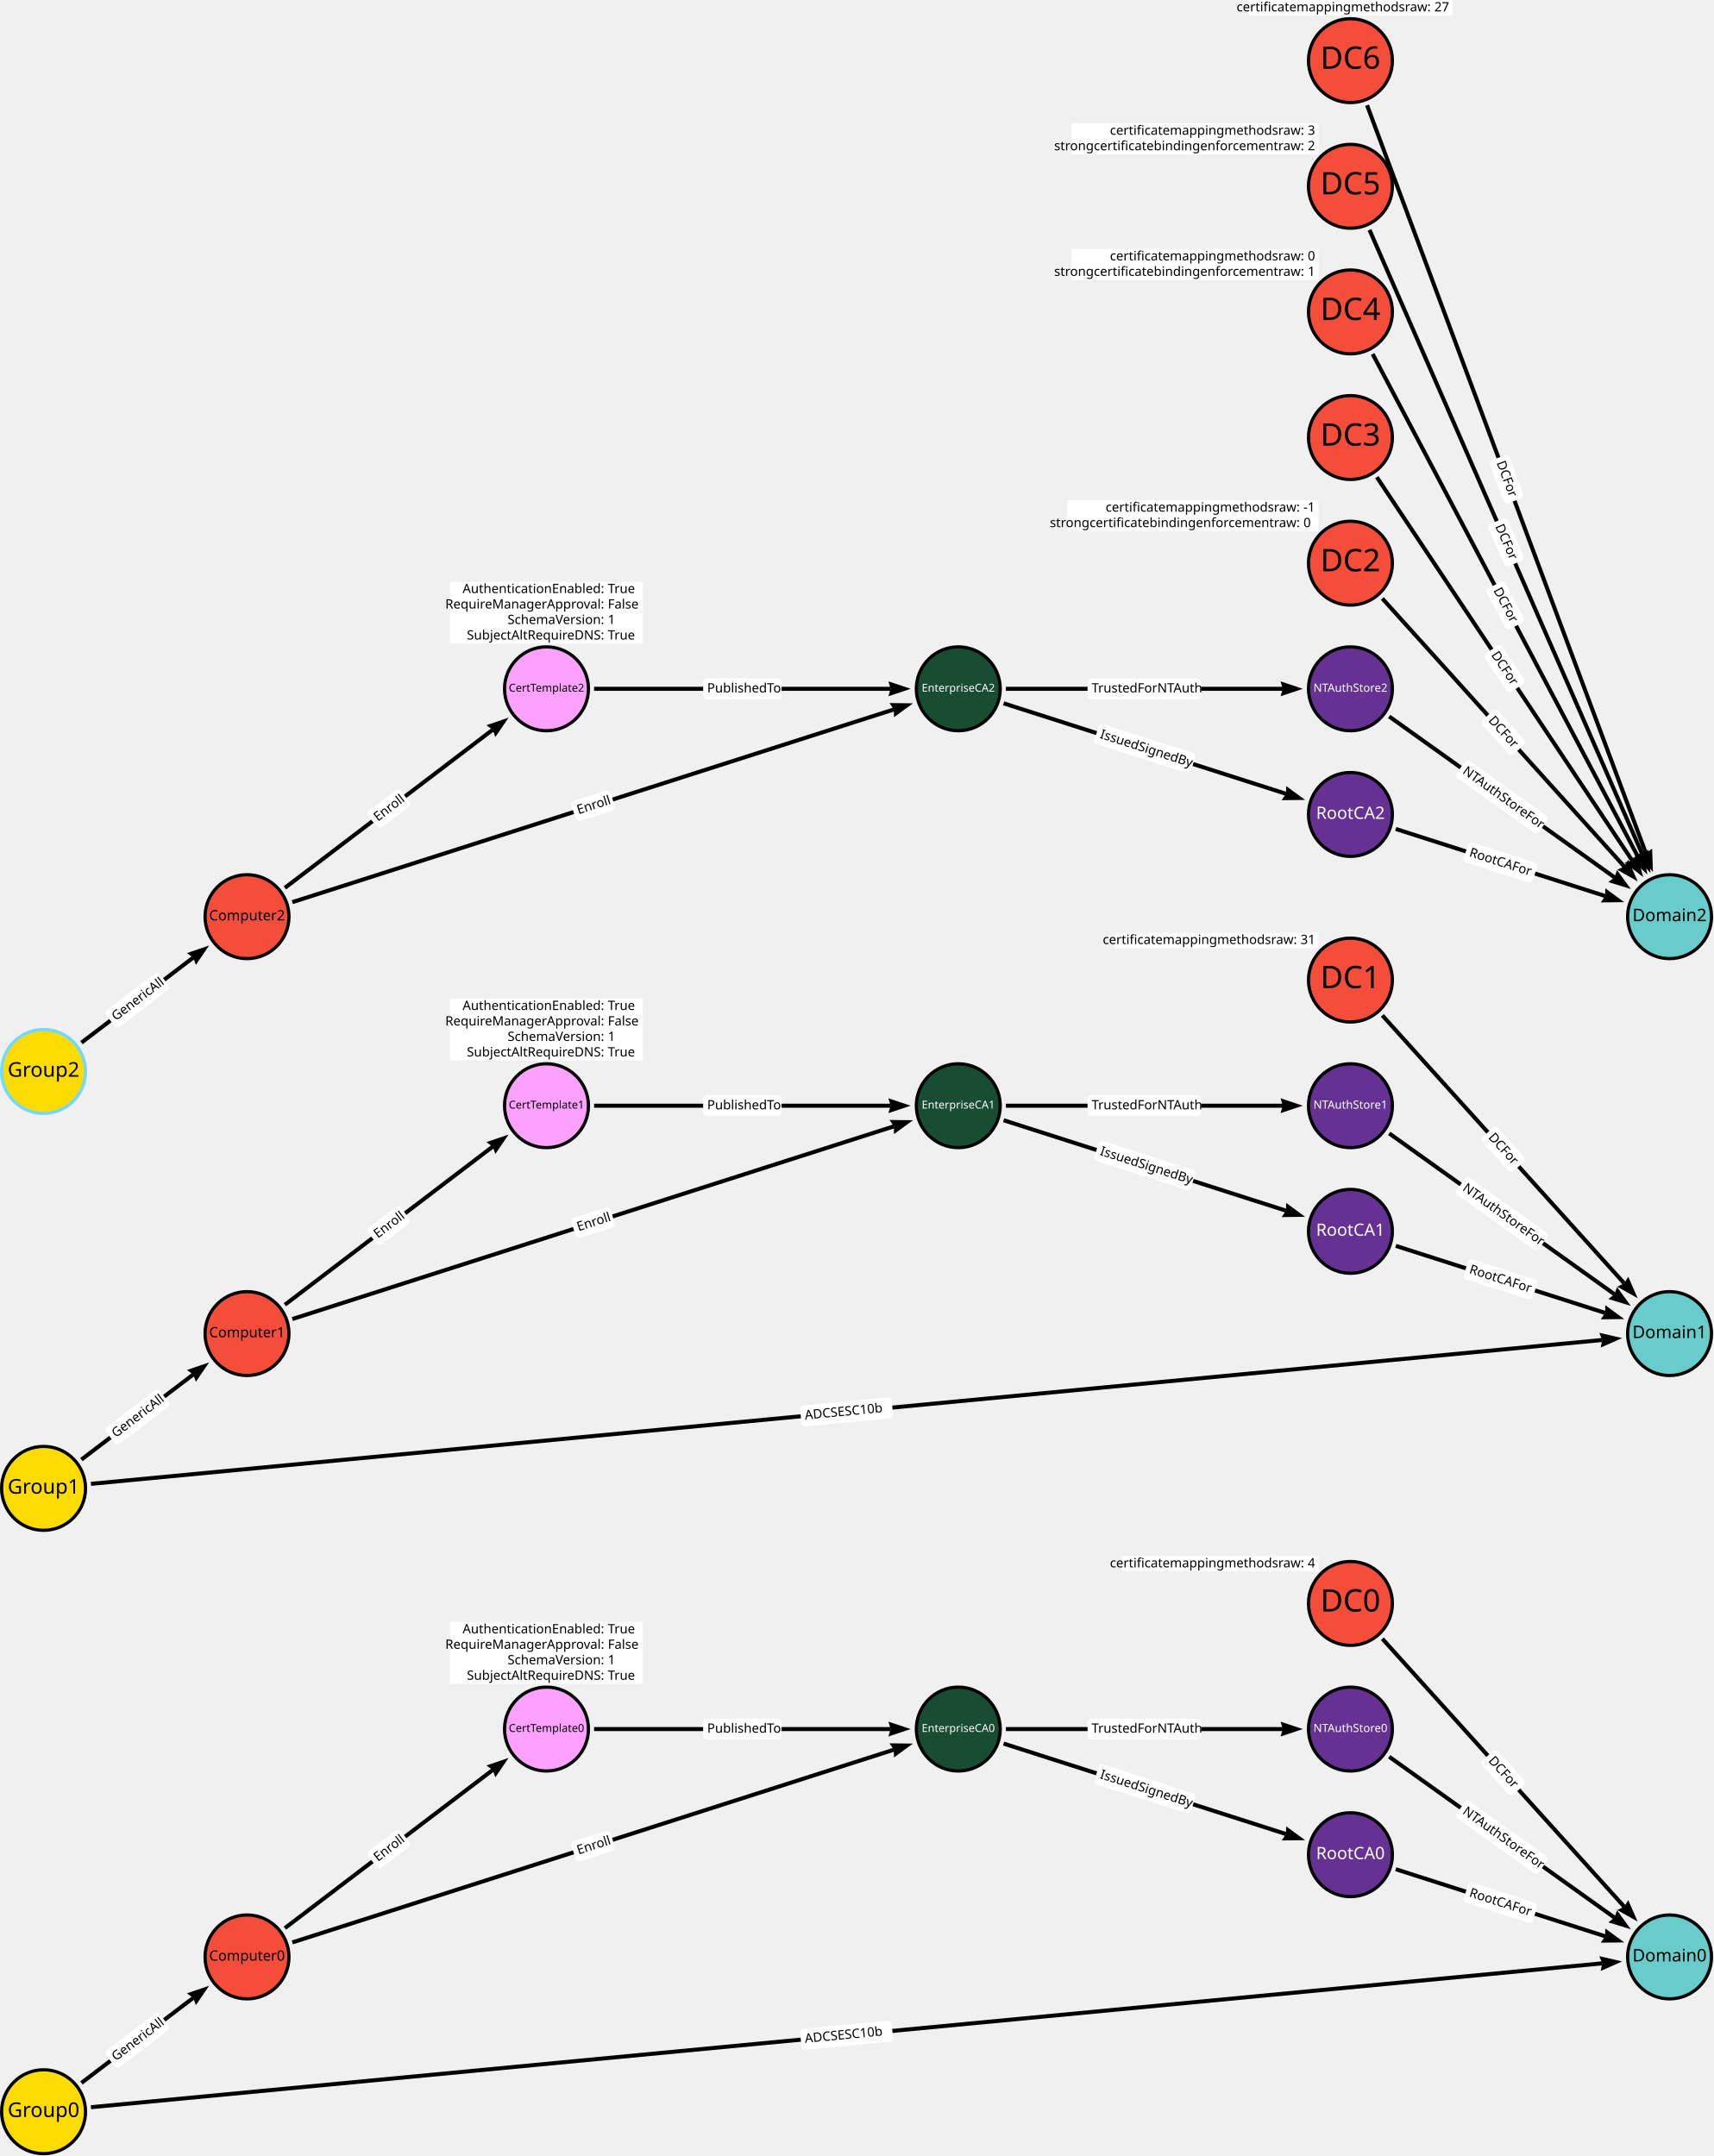
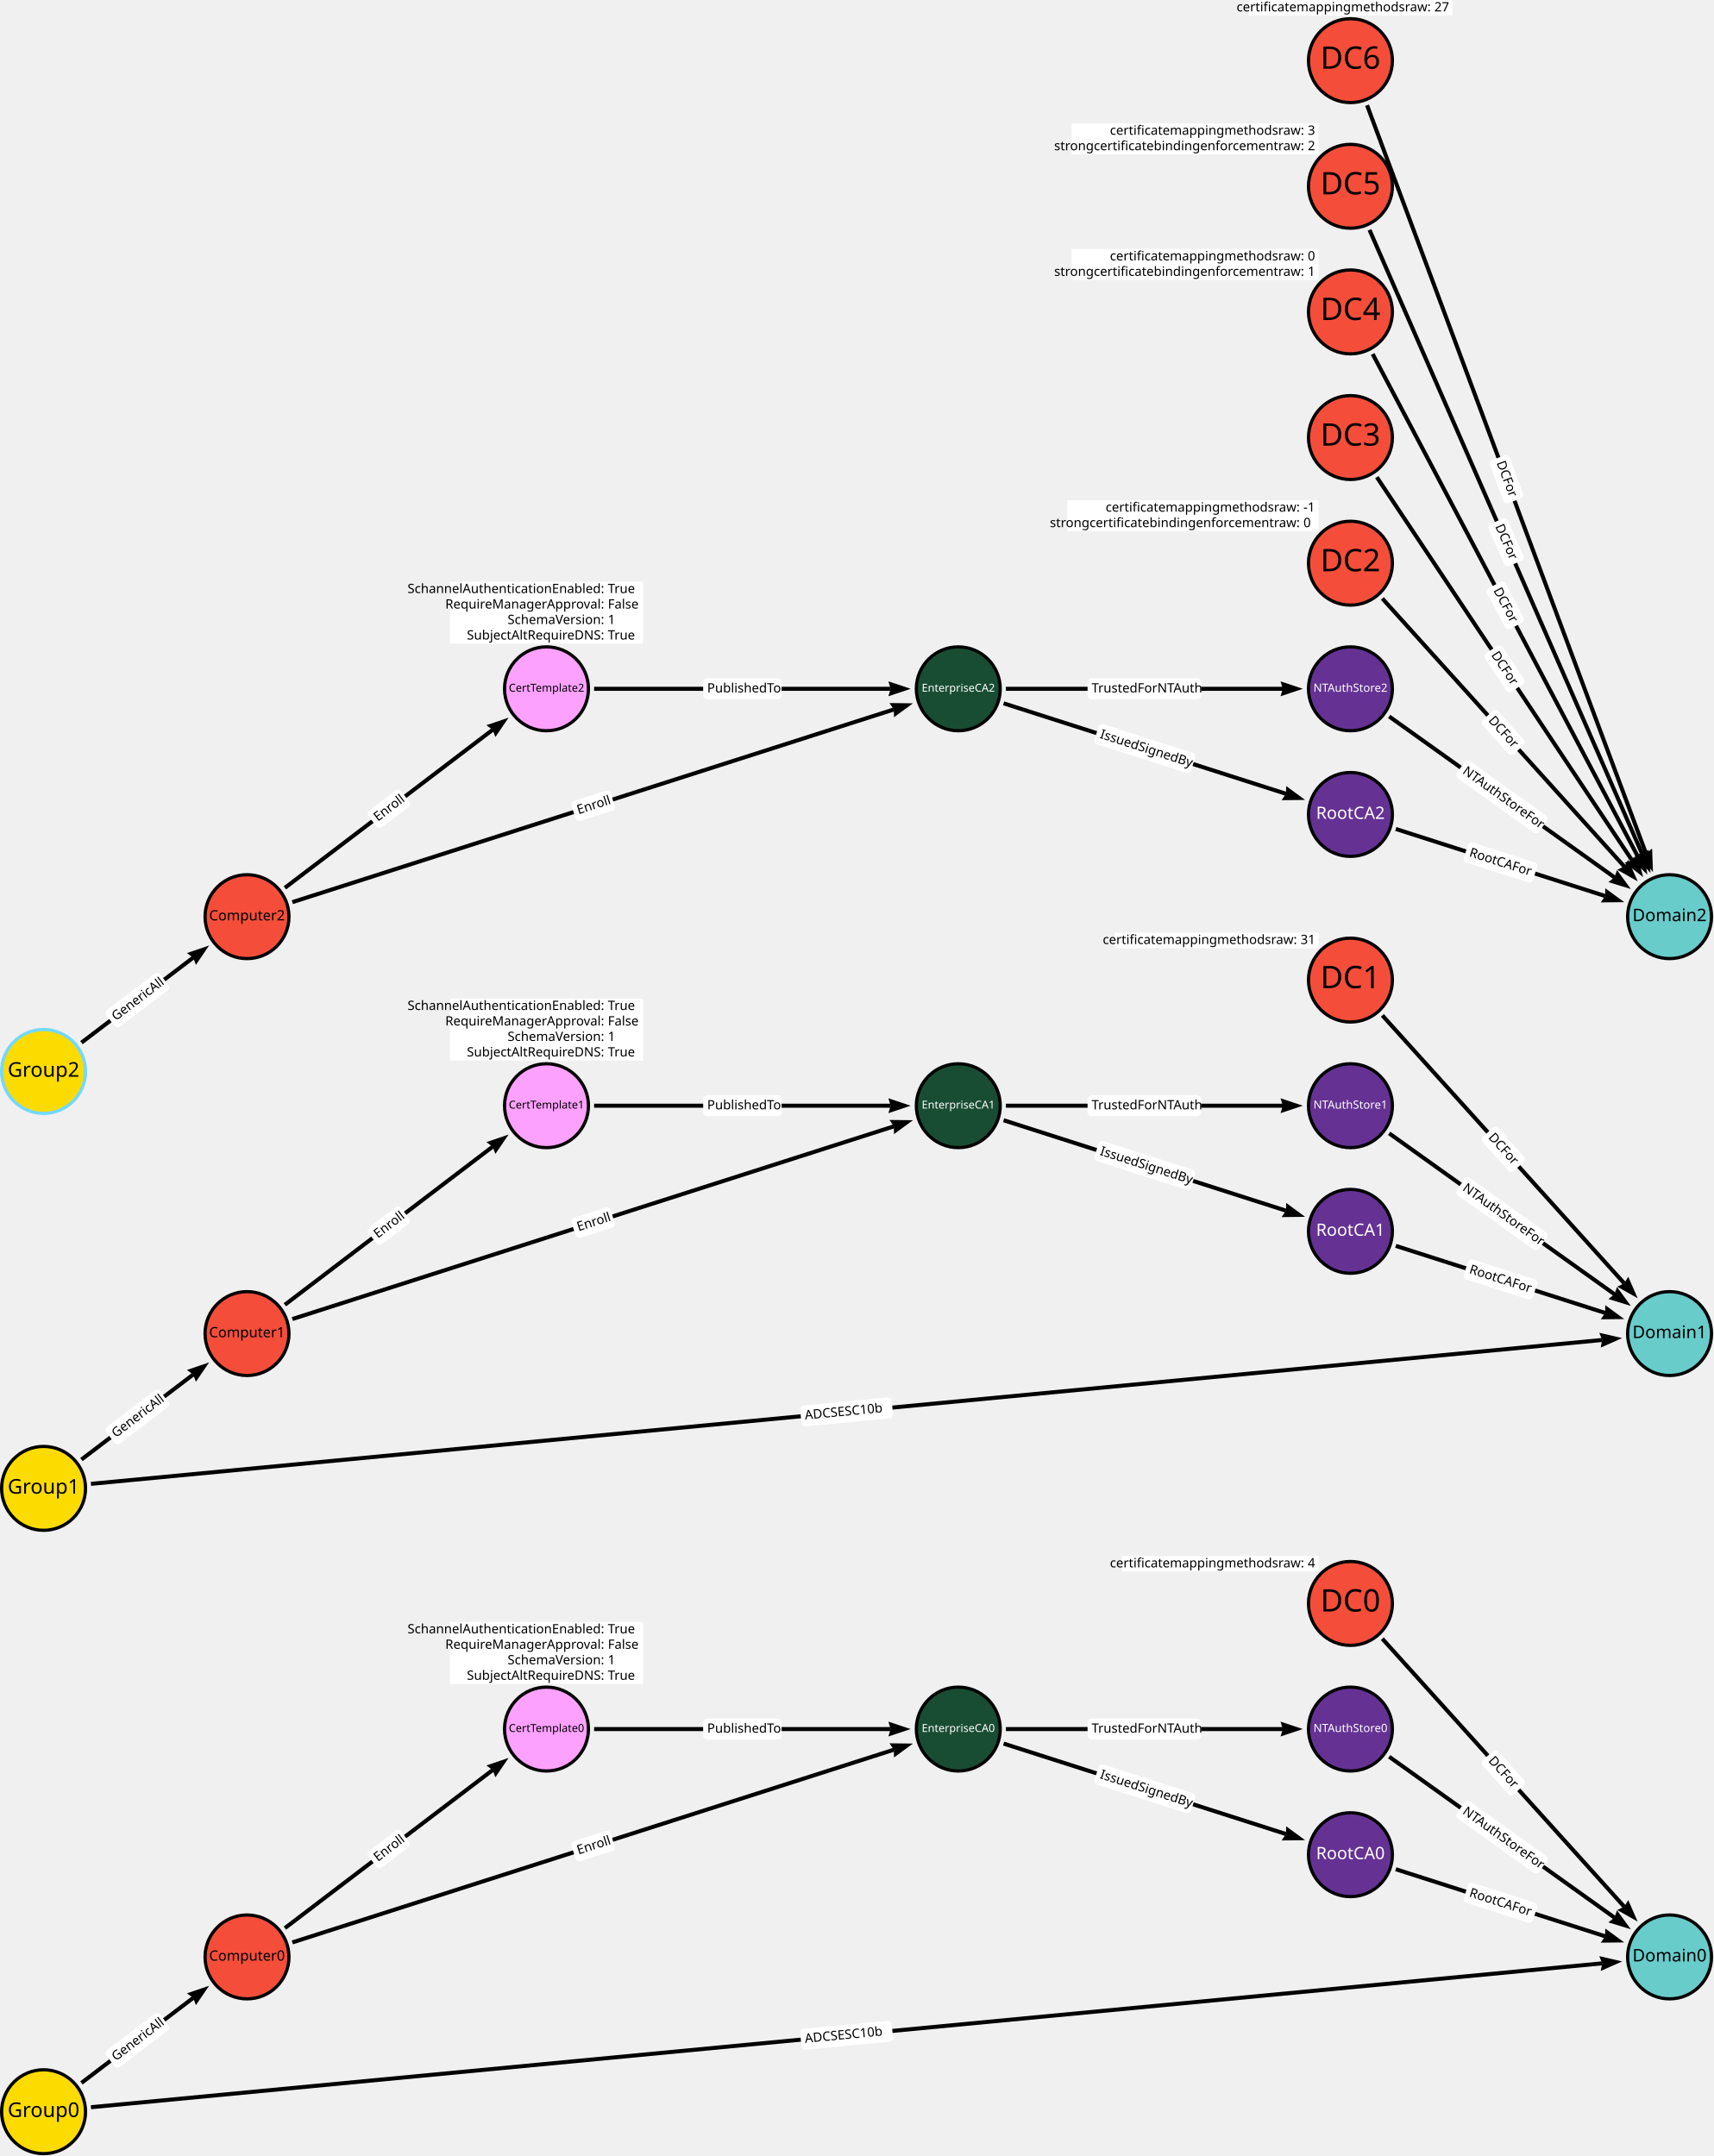
<svg xmlns="http://www.w3.org/2000/svg" width="2124" height="2673" viewBox="0 0 2124 2673">
  <defs>
    <style type="text/css" />
  </defs>
  <g transform="translate(1065.076 776.5147) scale(1)">
    <g class="relationship">
      <g transform="translate(608.7977 1522.927) rotate(17.76733)" stroke-width="5" stroke="#000000">
        <path d="M 59 0 L 331.5 0" />
        <polygon points="-24.862,0 -27.625,9.208 0,0 -27.625,-9.208" fill="#000000" transform="translate(356.362 0) rotate(0)" stroke="none" />
      </g>
      <g transform="translate(794.7349 1582.507) rotate(17.76733) translate(0 -13)">
        <g transform="translate(0 0)">
          <g transform="translate(-45.01172 0)" fill="#ffffff" stroke="#000000" stroke-width="0">
            <rect x="0" y="0" width="90.023" height="26" rx="5" ry="5" stroke="none" />
            <text xml:space="preserve" x="5" y="17.5" stroke="none" text-anchor="left" font-family="sans-serif" font-size="16" font-weight="normal" fill="#000000">RootCAFor</text>
          </g>
        </g>
      </g>
    </g>
    <g class="relationship">
      <g transform="translate(608.7977 1367.17) rotate(35.53466)" stroke-width="5" stroke="#000000">
        <path d="M 59 0 L 402.213 0" />
        <polygon points="-24.862,0 -27.625,9.208 0,0 -27.625,-9.208" fill="#000000" transform="translate(427.0754 0) rotate(0)" stroke="none" />
      </g>
      <g transform="translate(796.4571 1501.198) rotate(35.53466) translate(0 -13)">
        <g transform="translate(0 0)">
          <g transform="translate(-62.64844 0)" fill="#ffffff" stroke="#000000" stroke-width="0">
            <rect x="0" y="0" width="125.297" height="26" rx="5" ry="5" stroke="none" />
            <text xml:space="preserve" x="5" y="17.5" stroke="none" text-anchor="left" font-family="sans-serif" font-size="16" font-weight="normal" fill="#000000">NTAuthStoreFor</text>
          </g>
        </g>
      </g>
    </g>
    <g class="relationship">
      <g transform="translate(608.7977 1211.414) rotate(47.93228)" stroke-width="5" stroke="#000000">
        <path d="M 59 0 L 506.505 0" />
        <polygon points="-24.862,0 -27.625,9.208 0,0 -27.625,-9.208" fill="#000000" transform="translate(531.3667 0) rotate(0)" stroke="none" />
      </g>
      <g transform="translate(798.2442 1421.317) rotate(47.93228) translate(0 -13)">
        <g transform="translate(0 0)">
          <g transform="translate(-28.55469 0)" fill="#ffffff" stroke="#000000" stroke-width="0">
            <rect x="0" y="0" width="57.109" height="26" rx="5" ry="5" stroke="none" />
            <text xml:space="preserve" x="5" y="17.5" stroke="none" text-anchor="left" font-family="sans-serif" font-size="16" font-weight="normal" fill="#000000">DCFor</text>
          </g>
        </g>
      </g>
    </g>
    <g class="relationship">
      <g transform="translate(-387.6982 1367.17) rotate(0)" stroke-width="5" stroke="#000000">
        <path d="M 59 0 L 426.558 0" />
        <polygon points="-24.862,0 -27.625,9.208 0,0 -27.625,-9.208" fill="#000000" transform="translate(451.4206 0) rotate(0)" stroke="none" />
      </g>
      <g transform="translate(-144.919 1367.17) rotate(0) translate(0 -13)">
        <g transform="translate(0 0)">
          <g transform="translate(-48.58594 0)" fill="#ffffff" stroke="#000000" stroke-width="0">
            <rect x="0" y="0" width="97.172" height="26" rx="5" ry="5" stroke="none" />
            <text xml:space="preserve" x="5" y="17.5" stroke="none" text-anchor="left" font-family="sans-serif" font-size="16" font-weight="normal" fill="#000000">PublishedTo</text>
          </g>
        </g>
      </g>
    </g>
    <g class="relationship">
      <g transform="translate(122.7224 1367.17) rotate(17.76733)" stroke-width="5" stroke="#000000">
        <path d="M 59 0 L 426.558 0" />
        <polygon points="-24.862,0 -27.625,9.208 0,0 -27.625,-9.208" fill="#000000" transform="translate(451.4206 0) rotate(0)" stroke="none" />
      </g>
      <g transform="translate(353.9219 1441.255) rotate(17.76733) translate(0 -13)">
        <g transform="translate(0 0)">
          <g transform="translate(-62.81641 0)" fill="#ffffff" stroke="#000000" stroke-width="0">
            <rect x="0" y="0" width="125.633" height="26" rx="5" ry="5" stroke="none" />
            <text xml:space="preserve" x="5" y="17.5" stroke="none" text-anchor="left" font-family="sans-serif" font-size="16" font-weight="normal" fill="#000000">IssuedSignedBy</text>
          </g>
        </g>
      </g>
    </g>
    <g class="relationship">
      <g transform="translate(122.7224 1367.17) rotate(0)" stroke-width="5" stroke="#000000">
        <path d="M 59 0 L 402.213 0" />
        <polygon points="-24.862,0 -27.625,9.208 0,0 -27.625,-9.208" fill="#000000" transform="translate(427.0754 0) rotate(0)" stroke="none" />
      </g>
      <g transform="translate(353.329 1367.17) rotate(0) translate(0 -13)">
        <g transform="translate(0 0)">
          <g transform="translate(-70.35156 0)" fill="#ffffff" stroke="#000000" stroke-width="0">
            <rect x="0" y="0" width="140.703" height="26" rx="5" ry="5" stroke="none" />
            <text xml:space="preserve" x="5" y="17.5" stroke="none" text-anchor="left" font-family="sans-serif" font-size="16" font-weight="normal" fill="#000000">TrustedForNTAuth</text>
          </g>
        </g>
      </g>
    </g>
    <g class="relationship">
      <g transform="translate(-758.9037 1649.675) rotate(-17.76733)" stroke-width="5" stroke="#000000">
        <path d="M 59 0 L 841.92 0" />
        <polygon points="-24.862,0 -27.625,9.208 0,0 -27.625,-9.208" fill="#000000" transform="translate(866.7826 0) rotate(0)" stroke="none" />
      </g>
      <g transform="translate(-329.9288 1512.216) rotate(-17.76733) translate(0 -13)">
        <g transform="translate(0 0)">
          <g transform="translate(-25.45312 0)" fill="#ffffff" stroke="#000000" stroke-width="0">
            <rect x="0" y="0" width="50.906" height="26" rx="5" ry="5" stroke="none" />
            <text xml:space="preserve" x="5" y="17.5" stroke="none" text-anchor="left" font-family="sans-serif" font-size="16" font-weight="normal" fill="#000000">Enroll</text>
          </g>
        </g>
      </g>
    </g>
    <g class="relationship">
      <g transform="translate(-758.9037 1649.675) rotate(-37.27283)" stroke-width="5" stroke="#000000">
        <path d="M 59 0 L 382.617 0" />
        <polygon points="-24.862,0 -27.625,9.208 0,0 -27.625,-9.208" fill="#000000" transform="translate(407.4787 0) rotate(0)" stroke="none" />
      </g>
      <g transform="translate(-583.1931 1515.951) rotate(-37.27283) translate(0 -13)">
        <g transform="translate(0 0)">
          <g transform="translate(-25.45312 0)" fill="#ffffff" stroke="#000000" stroke-width="0">
            <rect x="0" y="0" width="50.906" height="26" rx="5" ry="5" stroke="none" />
            <text xml:space="preserve" x="5" y="17.5" stroke="none" text-anchor="left" font-family="sans-serif" font-size="16" font-weight="normal" fill="#000000">Enroll</text>
          </g>
        </g>
      </g>
    </g>
    <g class="relationship">
      <g transform="translate(608.7977 750.0905) rotate(17.76733)" stroke-width="5" stroke="#000000">
        <path d="M 59 0 L 331.5 0" />
        <polygon points="-24.862,0 -27.625,9.208 0,0 -27.625,-9.208" fill="#000000" transform="translate(356.362 0) rotate(0)" stroke="none" />
      </g>
      <g transform="translate(794.7349 809.6715) rotate(17.76733) translate(0 -13)">
        <g transform="translate(0 0)">
          <g transform="translate(-45.01172 0)" fill="#ffffff" stroke="#000000" stroke-width="0">
            <rect x="0" y="0" width="90.023" height="26" rx="5" ry="5" stroke="none" />
            <text xml:space="preserve" x="5" y="17.5" stroke="none" text-anchor="left" font-family="sans-serif" font-size="16" font-weight="normal" fill="#000000">RootCAFor</text>
          </g>
        </g>
      </g>
    </g>
    <g class="relationship">
      <g transform="translate(608.7977 594.3345) rotate(35.53466)" stroke-width="5" stroke="#000000">
        <path d="M 59 0 L 402.213 0" />
        <polygon points="-24.862,0 -27.625,9.208 0,0 -27.625,-9.208" fill="#000000" transform="translate(427.0754 0) rotate(0)" stroke="none" />
      </g>
      <g transform="translate(796.4571 728.3619) rotate(35.53466) translate(0 -13)">
        <g transform="translate(0 0)">
          <g transform="translate(-62.64844 0)" fill="#ffffff" stroke="#000000" stroke-width="0">
            <rect x="0" y="0" width="125.297" height="26" rx="5" ry="5" stroke="none" />
            <text xml:space="preserve" x="5" y="17.5" stroke="none" text-anchor="left" font-family="sans-serif" font-size="16" font-weight="normal" fill="#000000">NTAuthStoreFor</text>
          </g>
        </g>
      </g>
    </g>
    <g class="relationship">
      <g transform="translate(608.7977 438.5784) rotate(47.93228)" stroke-width="5" stroke="#000000">
        <path d="M 59 0 L 506.505 0" />
        <polygon points="-24.862,0 -27.625,9.208 0,0 -27.625,-9.208" fill="#000000" transform="translate(531.3667 0) rotate(0)" stroke="none" />
      </g>
      <g transform="translate(798.2442 648.4805) rotate(47.93228) translate(0 -13)">
        <g transform="translate(0 0)">
          <g transform="translate(-28.55469 0)" fill="#ffffff" stroke="#000000" stroke-width="0">
            <rect x="0" y="0" width="57.109" height="26" rx="5" ry="5" stroke="none" />
            <text xml:space="preserve" x="5" y="17.5" stroke="none" text-anchor="left" font-family="sans-serif" font-size="16" font-weight="normal" fill="#000000">DCFor</text>
          </g>
        </g>
      </g>
    </g>
    <g class="relationship">
      <g transform="translate(-387.6982 594.3345) rotate(0)" stroke-width="5" stroke="#000000">
        <path d="M 59 0 L 426.558 0" />
        <polygon points="-24.862,0 -27.625,9.208 0,0 -27.625,-9.208" fill="#000000" transform="translate(451.4206 0) rotate(0)" stroke="none" />
      </g>
      <g transform="translate(-144.919 594.3345) rotate(0) translate(0 -13)">
        <g transform="translate(0 0)">
          <g transform="translate(-48.58594 0)" fill="#ffffff" stroke="#000000" stroke-width="0">
            <rect x="0" y="0" width="97.172" height="26" rx="5" ry="5" stroke="none" />
            <text xml:space="preserve" x="5" y="17.5" stroke="none" text-anchor="left" font-family="sans-serif" font-size="16" font-weight="normal" fill="#000000">PublishedTo</text>
          </g>
        </g>
      </g>
    </g>
    <g class="relationship">
      <g transform="translate(122.7224 594.3345) rotate(17.76733)" stroke-width="5" stroke="#000000">
        <path d="M 59 0 L 426.558 0" />
        <polygon points="-24.862,0 -27.625,9.208 0,0 -27.625,-9.208" fill="#000000" transform="translate(451.4206 0) rotate(0)" stroke="none" />
      </g>
      <g transform="translate(353.9219 668.4191) rotate(17.76733) translate(0 -13)">
        <g transform="translate(0 0)">
          <g transform="translate(-62.81641 0)" fill="#ffffff" stroke="#000000" stroke-width="0">
            <rect x="0" y="0" width="125.633" height="26" rx="5" ry="5" stroke="none" />
            <text xml:space="preserve" x="5" y="17.5" stroke="none" text-anchor="left" font-family="sans-serif" font-size="16" font-weight="normal" fill="#000000">IssuedSignedBy</text>
          </g>
        </g>
      </g>
    </g>
    <g class="relationship">
      <g transform="translate(122.7224 594.3345) rotate(0)" stroke-width="5" stroke="#000000">
        <path d="M 59 0 L 402.213 0" />
        <polygon points="-24.862,0 -27.625,9.208 0,0 -27.625,-9.208" fill="#000000" transform="translate(427.0754 0) rotate(0)" stroke="none" />
      </g>
      <g transform="translate(353.329 594.3345) rotate(0) translate(0 -13)">
        <g transform="translate(0 0)">
          <g transform="translate(-70.35156 0)" fill="#ffffff" stroke="#000000" stroke-width="0">
            <rect x="0" y="0" width="140.703" height="26" rx="5" ry="5" stroke="none" />
            <text xml:space="preserve" x="5" y="17.5" stroke="none" text-anchor="left" font-family="sans-serif" font-size="16" font-weight="normal" fill="#000000">TrustedForNTAuth</text>
          </g>
        </g>
      </g>
    </g>
    <g class="relationship">
      <g transform="translate(-758.9037 876.8392) rotate(-17.76733)" stroke-width="5" stroke="#000000">
        <path d="M 59 0 L 841.92 0" />
        <polygon points="-24.862,0 -27.625,9.208 0,0 -27.625,-9.208" fill="#000000" transform="translate(866.7826 0) rotate(0)" stroke="none" />
      </g>
      <g transform="translate(-329.9288 739.3802) rotate(-17.76733) translate(0 -13)">
        <g transform="translate(0 0)">
          <g transform="translate(-25.45312 0)" fill="#ffffff" stroke="#000000" stroke-width="0">
            <rect x="0" y="0" width="50.906" height="26" rx="5" ry="5" stroke="none" />
            <text xml:space="preserve" x="5" y="17.5" stroke="none" text-anchor="left" font-family="sans-serif" font-size="16" font-weight="normal" fill="#000000">Enroll</text>
          </g>
        </g>
      </g>
    </g>
    <g class="relationship">
      <g transform="translate(-758.9037 876.8392) rotate(-37.27283)" stroke-width="5" stroke="#000000">
        <path d="M 59 0 L 382.617 0" />
        <polygon points="-24.862,0 -27.625,9.208 0,0 -27.625,-9.208" fill="#000000" transform="translate(407.4787 0) rotate(0)" stroke="none" />
      </g>
      <g transform="translate(-583.1931 743.1152) rotate(-37.27283) translate(0 -13)">
        <g transform="translate(0 0)">
          <g transform="translate(-25.45312 0)" fill="#ffffff" stroke="#000000" stroke-width="0">
            <rect x="0" y="0" width="50.906" height="26" rx="5" ry="5" stroke="none" />
            <text xml:space="preserve" x="5" y="17.5" stroke="none" text-anchor="left" font-family="sans-serif" font-size="16" font-weight="normal" fill="#000000">Enroll</text>
          </g>
        </g>
      </g>
    </g>
    <g class="relationship">
      <g transform="translate(608.7977 233.2215) rotate(17.76733)" stroke-width="5" stroke="#000000">
        <path d="M 59 0 L 331.5 0" />
        <polygon points="-24.862,0 -27.625,9.208 0,0 -27.625,-9.208" fill="#000000" transform="translate(356.362 0) rotate(0)" stroke="none" />
      </g>
      <g transform="translate(794.7349 292.8025) rotate(17.76733) translate(0 -13)">
        <g transform="translate(0 0)">
          <g transform="translate(-45.01172 0)" fill="#ffffff" stroke="#000000" stroke-width="0">
            <rect x="0" y="0" width="90.023" height="26" rx="5" ry="5" stroke="none" />
            <text xml:space="preserve" x="5" y="17.5" stroke="none" text-anchor="left" font-family="sans-serif" font-size="16" font-weight="normal" fill="#000000">RootCAFor</text>
          </g>
        </g>
      </g>
    </g>
    <g class="relationship">
      <g transform="translate(608.7977 77.46551) rotate(35.53466)" stroke-width="5" stroke="#000000">
        <path d="M 59 0 L 402.213 0" />
        <polygon points="-24.862,0 -27.625,9.208 0,0 -27.625,-9.208" fill="#000000" transform="translate(427.0754 0) rotate(0)" stroke="none" />
      </g>
      <g transform="translate(796.4571 211.493) rotate(35.53466) translate(0 -13)">
        <g transform="translate(0 0)">
          <g transform="translate(-62.64844 0)" fill="#ffffff" stroke="#000000" stroke-width="0">
            <rect x="0" y="0" width="125.297" height="26" rx="5" ry="5" stroke="none" />
            <text xml:space="preserve" x="5" y="17.5" stroke="none" text-anchor="left" font-family="sans-serif" font-size="16" font-weight="normal" fill="#000000">NTAuthStoreFor</text>
          </g>
        </g>
      </g>
    </g>
    <g class="relationship">
      <g transform="translate(-387.6982 77.46551) rotate(3.190396195706356e-15)" stroke-width="5" stroke="#000000">
        <path d="M 59 0 L 426.558 0" />
        <polygon points="-24.862,0 -27.625,9.208 0,0 -27.625,-9.208" fill="#000000" transform="translate(451.4206 0) rotate(0)" stroke="none" />
      </g>
      <g transform="translate(-144.919 77.46551) rotate(3.190396195706356e-15) translate(0 -13)">
        <g transform="translate(0 0)">
          <g transform="translate(-48.58594 0)" fill="#ffffff" stroke="#000000" stroke-width="0">
            <rect x="0" y="0" width="97.172" height="26" rx="5" ry="5" stroke="none" />
            <text xml:space="preserve" x="5" y="17.5" stroke="none" text-anchor="left" font-family="sans-serif" font-size="16" font-weight="normal" fill="#000000">PublishedTo</text>
          </g>
        </g>
      </g>
    </g>
    <g class="relationship">
      <g transform="translate(122.7224 77.46551) rotate(17.76733)" stroke-width="5" stroke="#000000">
        <path d="M 59 0 L 426.558 0" />
        <polygon points="-24.862,0 -27.625,9.208 0,0 -27.625,-9.208" fill="#000000" transform="translate(451.4206 0) rotate(0)" stroke="none" />
      </g>
      <g transform="translate(353.9219 151.5502) rotate(17.76733) translate(0 -13)">
        <g transform="translate(0 0)">
          <g transform="translate(-62.81641 0)" fill="#ffffff" stroke="#000000" stroke-width="0">
            <rect x="0" y="0" width="125.633" height="26" rx="5" ry="5" stroke="none" />
            <text xml:space="preserve" x="5" y="17.5" stroke="none" text-anchor="left" font-family="sans-serif" font-size="16" font-weight="normal" fill="#000000">IssuedSignedBy</text>
          </g>
        </g>
      </g>
    </g>
    <g class="relationship">
      <g transform="translate(122.7224 77.46551) rotate(-3.350188271634248e-15)" stroke-width="5" stroke="#000000">
        <path d="M 59 0 L 402.213 0" />
        <polygon points="-24.862,0 -27.625,9.208 0,0 -27.625,-9.208" fill="#000000" transform="translate(427.0754 0) rotate(0)" stroke="none" />
      </g>
      <g transform="translate(353.329 77.46551) rotate(-3.350188271634248e-15) translate(0 -13)">
        <g transform="translate(0 0)">
          <g transform="translate(-70.35156 0)" fill="#ffffff" stroke="#000000" stroke-width="0">
            <rect x="0" y="0" width="140.703" height="26" rx="5" ry="5" stroke="none" />
            <text xml:space="preserve" x="5" y="17.5" stroke="none" text-anchor="left" font-family="sans-serif" font-size="16" font-weight="normal" fill="#000000">TrustedForNTAuth</text>
          </g>
        </g>
      </g>
    </g>
    <g class="relationship">
      <g transform="translate(-758.9037 359.9702) rotate(-17.76733)" stroke-width="5" stroke="#000000">
        <path d="M 59 0 L 841.92 0" />
        <polygon points="-24.862,0 -27.625,9.208 0,0 -27.625,-9.208" fill="#000000" transform="translate(866.7826 0) rotate(0)" stroke="none" />
      </g>
      <g transform="translate(-329.9288 222.5112) rotate(-17.76733) translate(0 -13)">
        <g transform="translate(0 0)">
          <g transform="translate(-25.45312 0)" fill="#ffffff" stroke="#000000" stroke-width="0">
            <rect x="0" y="0" width="50.906" height="26" rx="5" ry="5" stroke="none" />
            <text xml:space="preserve" x="5" y="17.5" stroke="none" text-anchor="left" font-family="sans-serif" font-size="16" font-weight="normal" fill="#000000">Enroll</text>
          </g>
        </g>
      </g>
    </g>
    <g class="relationship">
      <g transform="translate(-758.9037 359.9702) rotate(-37.27283)" stroke-width="5" stroke="#000000">
        <path d="M 59 0 L 382.617 0" />
        <polygon points="-24.862,0 -27.625,9.208 0,0 -27.625,-9.208" fill="#000000" transform="translate(407.4787 0) rotate(0)" stroke="none" />
      </g>
      <g transform="translate(-583.1931 226.2463) rotate(-37.27283) translate(0 -13)">
        <g transform="translate(0 0)">
          <g transform="translate(-25.45312 0)" fill="#ffffff" stroke="#000000" stroke-width="0">
            <rect x="0" y="0" width="50.906" height="26" rx="5" ry="5" stroke="none" />
            <text xml:space="preserve" x="5" y="17.5" stroke="none" text-anchor="left" font-family="sans-serif" font-size="16" font-weight="normal" fill="#000000">Enroll</text>
          </g>
        </g>
      </g>
    </g>
    <g class="relationship">
      <g transform="translate(-1011.076 1841.59) rotate(-37.27283)" stroke-width="5" stroke="#000000">
        <path d="M 59 0 L 233.032 0" />
        <polygon points="-24.862,0 -27.625,9.208 0,0 -27.625,-9.208" fill="#000000" transform="translate(257.8941 0) rotate(0)" stroke="none" />
      </g>
      <g transform="translate(-894.8818 1753.161) rotate(-37.27283) translate(0 -13)">
        <g transform="translate(0 0)">
          <g transform="translate(-41.90234 0)" fill="#ffffff" stroke="#000000" stroke-width="0">
            <rect x="0" y="0" width="83.805" height="26" rx="5" ry="5" stroke="none" />
            <text xml:space="preserve" x="5" y="17.5" stroke="none" text-anchor="left" font-family="sans-serif" font-size="16" font-weight="normal" fill="#000000">GenericAll</text>
          </g>
        </g>
      </g>
    </g>
    <g class="relationship">
      <g transform="translate(-1011.076 1841.59) rotate(-5.439472)" stroke-width="5" stroke="#000000">
        <path d="M 59 0 L 1940.679 0" />
        <polygon points="-24.862,0 -27.625,9.208 0,0 -27.625,-9.208" fill="#000000" transform="translate(1965.541 0) rotate(0)" stroke="none" />
      </g>
      <g transform="translate(-15.73867 1746.811) rotate(-5.439472) translate(0 -13)">
        <g transform="translate(0 0)">
          <g transform="translate(-57.02344 0)" fill="#ffffff" stroke="#000000" stroke-width="0">
            <rect x="0" y="0" width="114.047" height="26" rx="5" ry="5" stroke="none" />
            <text xml:space="preserve" x="5" y="17.5" stroke="none" text-anchor="left" font-family="sans-serif" font-size="16" font-weight="normal" fill="#000000">ADCSESC10b</text>
          </g>
        </g>
      </g>
    </g>
    <g class="relationship">
      <g transform="translate(-1011.076 1068.754) rotate(-5.439472)" stroke-width="5" stroke="#000000">
        <path d="M 59 0 L 1940.679 0" />
        <polygon points="-24.862,0 -27.625,9.208 0,0 -27.625,-9.208" fill="#000000" transform="translate(1965.541 0) rotate(0)" stroke="none" />
      </g>
      <g transform="translate(-15.73867 973.9749) rotate(-5.439472) translate(0 -13)">
        <g transform="translate(0 0)">
          <g transform="translate(-57.02344 0)" fill="#ffffff" stroke="#000000" stroke-width="0">
            <rect x="0" y="0" width="114.047" height="26" rx="5" ry="5" stroke="none" />
            <text xml:space="preserve" x="5" y="17.5" stroke="none" text-anchor="left" font-family="sans-serif" font-size="16" font-weight="normal" fill="#000000">ADCSESC10b</text>
          </g>
        </g>
      </g>
    </g>
    <g class="relationship">
      <g transform="translate(-1011.076 1068.754) rotate(-37.27283)" stroke-width="5" stroke="#000000">
        <path d="M 59 0 L 233.032 0" />
        <polygon points="-24.862,0 -27.625,9.208 0,0 -27.625,-9.208" fill="#000000" transform="translate(257.8941 0) rotate(0)" stroke="none" />
      </g>
      <g transform="translate(-894.8818 980.3249) rotate(-37.27283) translate(0 -13)">
        <g transform="translate(0 0)">
          <g transform="translate(-41.90234 0)" fill="#ffffff" stroke="#000000" stroke-width="0">
            <rect x="0" y="0" width="83.805" height="26" rx="5" ry="5" stroke="none" />
            <text xml:space="preserve" x="5" y="17.5" stroke="none" text-anchor="left" font-family="sans-serif" font-size="16" font-weight="normal" fill="#000000">GenericAll</text>
          </g>
        </g>
      </g>
    </g>
    <g class="relationship">
      <g transform="translate(-1011.076 551.8848) rotate(-37.27283)" stroke-width="5" stroke="#000000">
        <path d="M 59 0 L 233.032 0" />
        <polygon points="-24.862,0 -27.625,9.208 0,0 -27.625,-9.208" fill="#000000" transform="translate(257.8941 0) rotate(0)" stroke="none" />
      </g>
      <g transform="translate(-894.8818 463.4559) rotate(-37.27283) translate(0 -13)">
        <g transform="translate(0 0)">
          <g transform="translate(-41.90234 0)" fill="#ffffff" stroke="#000000" stroke-width="0">
            <rect x="0" y="0" width="83.805" height="26" rx="5" ry="5" stroke="none" />
            <text xml:space="preserve" x="5" y="17.5" stroke="none" text-anchor="left" font-family="sans-serif" font-size="16" font-weight="normal" fill="#000000">GenericAll</text>
          </g>
        </g>
      </g>
    </g>
    <g class="relationship">
      <g transform="translate(608.7977 -78.29053) rotate(47.93228)" stroke-width="5" stroke="#000000">
        <path d="M 59 0 L 506.505 0" />
        <polygon points="-24.862,0 -27.625,9.208 0,0 -27.625,-9.208" fill="#000000" transform="translate(531.3667 0) rotate(0)" stroke="none" />
      </g>
      <g transform="translate(798.2442 131.6116) rotate(47.93228) translate(0 -13)">
        <g transform="translate(0 0)">
          <g transform="translate(-28.55469 0)" fill="#ffffff" stroke="#000000" stroke-width="0">
            <rect x="0" y="0" width="57.109" height="26" rx="5" ry="5" stroke="none" />
            <text xml:space="preserve" x="5" y="17.5" stroke="none" text-anchor="left" font-family="sans-serif" font-size="16" font-weight="normal" fill="#000000">DCFor</text>
          </g>
        </g>
      </g>
    </g>
    <g class="relationship">
      <g transform="translate(608.7977 -234.0466) rotate(56.34069)" stroke-width="5" stroke="#000000">
        <path d="M 59 0 L 629.802 0" />
        <polygon points="-24.862,0 -27.625,9.208 0,0 -27.625,-9.208" fill="#000000" transform="translate(654.664 0) rotate(0)" stroke="none" />
      </g>
      <g transform="translate(799.6831 52.61484) rotate(56.34069) translate(0 -13)">
        <g transform="translate(0 0)">
          <g transform="translate(-28.55469 0)" fill="#ffffff" stroke="#000000" stroke-width="0">
            <rect x="0" y="0" width="57.109" height="26" rx="5" ry="5" stroke="none" />
            <text xml:space="preserve" x="5" y="17.5" stroke="none" text-anchor="left" font-family="sans-serif" font-size="16" font-weight="normal" fill="#000000">DCFor</text>
          </g>
        </g>
      </g>
    </g>
    <g class="relationship">
      <g transform="translate(608.7977 -389.8026) rotate(62.18563)" stroke-width="5" stroke="#000000">
        <path d="M 59 0 L 763.852 0" />
        <polygon points="-24.862,0 -27.625,9.208 0,0 -27.625,-9.208" fill="#000000" transform="translate(788.7144 0) rotate(0)" stroke="none" />
      </g>
      <g transform="translate(800.7726 -25.91103) rotate(62.18563) translate(0 -13)">
        <g transform="translate(0 0)">
          <g transform="translate(-28.55469 0)" fill="#ffffff" stroke="#000000" stroke-width="0">
            <rect x="0" y="0" width="57.109" height="26" rx="5" ry="5" stroke="none" />
            <text xml:space="preserve" x="5" y="17.5" stroke="none" text-anchor="left" font-family="sans-serif" font-size="16" font-weight="normal" fill="#000000">DCFor</text>
          </g>
        </g>
      </g>
    </g>
    <g class="relationship">
      <g transform="translate(608.7977 -545.5586) rotate(66.40346)" stroke-width="5" stroke="#000000">
        <path d="M 59 0 L 904.289 0" />
        <polygon points="-24.862,0 -27.625,9.208 0,0 -27.625,-9.208" fill="#000000" transform="translate(929.1512 0) rotate(0)" stroke="none" />
      </g>
      <g transform="translate(801.597 -104.1859) rotate(66.40346) translate(0 -13)">
        <g transform="translate(0 0)">
          <g transform="translate(-28.55469 0)" fill="#ffffff" stroke="#000000" stroke-width="0">
            <rect x="0" y="0" width="57.109" height="26" rx="5" ry="5" stroke="none" />
            <text xml:space="preserve" x="5" y="17.5" stroke="none" text-anchor="left" font-family="sans-serif" font-size="16" font-weight="normal" fill="#000000">DCFor</text>
          </g>
        </g>
      </g>
    </g>
    <g class="relationship">
      <g transform="translate(608.7977 -701.3147) rotate(69.55911)" stroke-width="5" stroke="#000000">
        <path d="M 59 0 L 1048.739 0" />
        <polygon points="-24.862,0 -27.625,9.208 0,0 -27.625,-9.208" fill="#000000" transform="translate(1073.601 0) rotate(0)" stroke="none" />
      </g>
      <g transform="translate(802.2317 -182.3206) rotate(69.55911) translate(0 -13)">
        <g transform="translate(0 0)">
          <g transform="translate(-28.55469 0)" fill="#ffffff" stroke="#000000" stroke-width="0">
            <rect x="0" y="0" width="57.109" height="26" rx="5" ry="5" stroke="none" />
            <text xml:space="preserve" x="5" y="17.5" stroke="none" text-anchor="left" font-family="sans-serif" font-size="16" font-weight="normal" fill="#000000">DCFor</text>
          </g>
        </g>
      </g>
    </g>
    <g class="node">
      <g fill="#68ccca" stroke="#000000" stroke-width="4">
        <circle cx="1004.348" cy="1649.675" r="52" />
      </g>
      <g transform="translate(1004.348 1649.675)">
        <g transform="scale(0.4296881) translate(0 0)">
          <g transform="translate(0 0)">
            <g font-family="sans-serif" font-size="50" font-weight="normal" fill="#000000" text-anchor="middle">
              <text xml:space="preserve" x="0" y="13" stroke="none">Domain0</text>
            </g>
          </g>
        </g>
      </g>
    </g>
    <g class="node">
      <g fill="#653294" stroke="#000000" stroke-width="4">
        <circle cx="608.798" cy="1367.17" r="52" />
      </g>
      <g transform="translate(608.7977 1367.17)">
        <g transform="scale(0.2812507) translate(0 0)">
          <g transform="translate(0 0)">
            <g font-family="sans-serif" font-size="50" font-weight="normal" fill="#ffffff" text-anchor="middle">
              <text xml:space="preserve" x="0" y="13" stroke="none">NTAuthStore0</text>
            </g>
          </g>
        </g>
      </g>
    </g>
    <g class="node">
      <g fill="#653294" stroke="#000000" stroke-width="4">
        <circle cx="608.798" cy="1522.927" r="52" />
      </g>
      <g transform="translate(608.7977 1522.927)">
        <g transform="scale(0.4218756) translate(0 0)">
          <g transform="translate(0 0)">
            <g font-family="sans-serif" font-size="50" font-weight="normal" fill="#ffffff" text-anchor="middle">
              <text xml:space="preserve" x="0" y="13" stroke="none">RootCA0</text>
            </g>
          </g>
        </g>
      </g>
    </g>
    <g class="node">
      <g fill="#fda1ff" stroke="#000000" stroke-width="4">
        <circle cx="-387.698" cy="1367.17" r="52" />
      </g>
      <g transform="translate(-387.6982 1367.17)">
        <g transform="scale(0.2714851) translate(0 0)">
          <g transform="translate(0 0)">
            <g font-family="sans-serif" font-size="50" font-weight="normal" fill="#000000" text-anchor="middle">
              <text xml:space="preserve" x="0" y="13" stroke="none">CertTemplate0</text>
            </g>
          </g>
        </g>
        <g transform="translate(3.429011037612589e-15 -132.8)">
          <g transform="translate(0 0)">
            <g transform="translate(-119.6172 0)" fill="white">
              <rect x="0" y="0" width="239.234" height="76.8" rx="0" ry="0" stroke="none" />
              <g font-family="sans-serif" font-size="16" font-weight="normal" fill="#000000" text-anchor="end">
-                 <text xml:space="preserve" x="191.219" y="14.1" stroke="none">AuthenticationEnabled:</text>
+                 <text xml:space="preserve" x="191.219" y="14.1" stroke="none">SchannelAuthenticationEnabled:</text>
                <text xml:space="preserve" x="195.664" y="14.1" stroke="none" text-anchor="start">True</text>
                <text xml:space="preserve" x="191.219" y="33.3" stroke="none" text-anchor="end">RequireManagerApproval:</text>
                <text xml:space="preserve" x="195.664" y="33.3" stroke="none" text-anchor="start">False</text>
                <text xml:space="preserve" x="191.219" y="52.5" stroke="none" text-anchor="end">SchemaVersion:</text>
                <text xml:space="preserve" x="195.664" y="52.5" stroke="none" text-anchor="start">1</text>
                <text xml:space="preserve" x="191.219" y="71.7" stroke="none" text-anchor="end">SubjectAltRequireDNS:</text>
                <text xml:space="preserve" x="195.664" y="71.7" stroke="none" text-anchor="start">True</text>
              </g>
            </g>
          </g>
        </g>
      </g>
    </g>
    <g class="node">
      <g fill="#f44e3b" stroke="#000000" stroke-width="4">
        <circle cx="608.798" cy="1211.414" r="52" />
      </g>
      <g transform="translate(608.7977 1211.414)">
        <g transform="scale(0.7695315) translate(0 0)">
          <g transform="translate(0 0)">
            <g font-family="sans-serif" font-size="50" font-weight="normal" fill="#000000" text-anchor="middle">
              <text xml:space="preserve" x="0" y="13" stroke="none">DC0</text>
            </g>
          </g>
        </g>
        <g transform="translate(-39.59798 -58.79798)">
          <g transform="translate(0 0)">
            <g transform="translate(-243.6719 0)" fill="white">
              <rect x="0" y="0" width="243.672" height="19.2" rx="0" ry="0" stroke="none" />
              <g font-family="sans-serif" font-size="16" font-weight="normal" fill="#000000" text-anchor="end">
                <text xml:space="preserve" x="225.883" y="14.1" stroke="none">certificatemappingmethodsraw:</text>
                <text xml:space="preserve" x="230.328" y="14.1" stroke="none" text-anchor="start">4</text>
              </g>
            </g>
          </g>
        </g>
      </g>
    </g>
    <g class="node">
      <g fill="#194d33" stroke="#000000" stroke-width="4">
        <circle cx="122.722" cy="1367.17" r="52" />
      </g>
      <g transform="translate(122.7224 1367.17)">
        <g transform="scale(0.2714851) translate(0 0)">
          <g transform="translate(0 0)">
            <g font-family="sans-serif" font-size="50" font-weight="normal" fill="#ffffff" text-anchor="middle">
              <text xml:space="preserve" x="0" y="13" stroke="none">EnterpriseCA0</text>
            </g>
          </g>
        </g>
      </g>
    </g>
    <g class="node">
      <g fill="#f44e3b" stroke="#000000" stroke-width="4">
        <circle cx="-758.904" cy="1649.675" r="52" />
      </g>
      <g transform="translate(-758.9037 1649.675)">
        <g transform="scale(0.3535163) translate(0 0)">
          <g transform="translate(0 0)">
            <g font-family="sans-serif" font-size="50" font-weight="normal" fill="#000000" text-anchor="middle">
              <text xml:space="preserve" x="0" y="13" stroke="none">Computer0</text>
            </g>
          </g>
        </g>
      </g>
    </g>
    <g class="node">
      <g fill="#68ccca" stroke="#000000" stroke-width="4">
        <circle cx="1004.348" cy="876.839" r="52" />
      </g>
      <g transform="translate(1004.348 876.8392)">
        <g transform="scale(0.4296881) translate(0 0)">
          <g transform="translate(0 0)">
            <g font-family="sans-serif" font-size="50" font-weight="normal" fill="#000000" text-anchor="middle">
              <text xml:space="preserve" x="0" y="13" stroke="none">Domain1</text>
            </g>
          </g>
        </g>
      </g>
    </g>
    <g class="node">
      <g fill="#653294" stroke="#000000" stroke-width="4">
        <circle cx="608.798" cy="594.334" r="52" />
      </g>
      <g transform="translate(608.7977 594.3345)">
        <g transform="scale(0.2812507) translate(0 0)">
          <g transform="translate(0 0)">
            <g font-family="sans-serif" font-size="50" font-weight="normal" fill="#ffffff" text-anchor="middle">
              <text xml:space="preserve" x="0" y="13" stroke="none">NTAuthStore1</text>
            </g>
          </g>
        </g>
      </g>
    </g>
    <g class="node">
      <g fill="#653294" stroke="#000000" stroke-width="4">
        <circle cx="608.798" cy="750.09" r="52" />
      </g>
      <g transform="translate(608.7977 750.0905)">
        <g transform="scale(0.4218756) translate(0 0)">
          <g transform="translate(0 0)">
            <g font-family="sans-serif" font-size="50" font-weight="normal" fill="#ffffff" text-anchor="middle">
              <text xml:space="preserve" x="0" y="13" stroke="none">RootCA1</text>
            </g>
          </g>
        </g>
      </g>
    </g>
    <g class="node">
      <g fill="#fda1ff" stroke="#000000" stroke-width="4">
        <circle cx="-387.698" cy="594.334" r="52" />
      </g>
      <g transform="translate(-387.6982 594.3345)">
        <g transform="scale(0.2714851) translate(0 0)">
          <g transform="translate(0 0)">
            <g font-family="sans-serif" font-size="50" font-weight="normal" fill="#000000" text-anchor="middle">
              <text xml:space="preserve" x="0" y="13" stroke="none">CertTemplate1</text>
            </g>
          </g>
        </g>
        <g transform="translate(3.429011037612589e-15 -132.8)">
          <g transform="translate(0 0)">
            <g transform="translate(-119.6172 0)" fill="white">
              <rect x="0" y="0" width="239.234" height="76.8" rx="0" ry="0" stroke="none" />
              <g font-family="sans-serif" font-size="16" font-weight="normal" fill="#000000" text-anchor="end">
-                 <text xml:space="preserve" x="191.219" y="14.1" stroke="none">AuthenticationEnabled:</text>
+                 <text xml:space="preserve" x="191.219" y="14.1" stroke="none">SchannelAuthenticationEnabled:</text>
                <text xml:space="preserve" x="195.664" y="14.1" stroke="none" text-anchor="start">True</text>
                <text xml:space="preserve" x="191.219" y="33.3" stroke="none" text-anchor="end">RequireManagerApproval:</text>
                <text xml:space="preserve" x="195.664" y="33.3" stroke="none" text-anchor="start">False</text>
                <text xml:space="preserve" x="191.219" y="52.5" stroke="none" text-anchor="end">SchemaVersion:</text>
                <text xml:space="preserve" x="195.664" y="52.5" stroke="none" text-anchor="start">1</text>
                <text xml:space="preserve" x="191.219" y="71.7" stroke="none" text-anchor="end">SubjectAltRequireDNS:</text>
                <text xml:space="preserve" x="195.664" y="71.7" stroke="none" text-anchor="start">True</text>
              </g>
            </g>
          </g>
        </g>
      </g>
    </g>
    <g class="node">
      <g fill="#f44e3b" stroke="#000000" stroke-width="4">
        <circle cx="608.798" cy="438.578" r="52" />
      </g>
      <g transform="translate(608.7977 438.5784)">
        <g transform="scale(0.7695315) translate(0 0)">
          <g transform="translate(0 0)">
            <g font-family="sans-serif" font-size="50" font-weight="normal" fill="#000000" text-anchor="middle">
              <text xml:space="preserve" x="0" y="13" stroke="none">DC1</text>
            </g>
          </g>
        </g>
        <g transform="translate(-39.59798 -58.79798)">
          <g transform="translate(0 0)">
            <g transform="translate(-252.5703 0)" fill="white">
              <rect x="0" y="0" width="252.57" height="19.2" rx="0" ry="0" stroke="none" />
              <g font-family="sans-serif" font-size="16" font-weight="normal" fill="#000000" text-anchor="end">
                <text xml:space="preserve" x="225.883" y="14.1" stroke="none">certificatemappingmethodsraw:</text>
                <text xml:space="preserve" x="230.328" y="14.1" stroke="none" text-anchor="start">31</text>
              </g>
            </g>
          </g>
        </g>
      </g>
    </g>
    <g class="node">
      <g fill="#194d33" stroke="#000000" stroke-width="4">
        <circle cx="122.722" cy="594.334" r="52" />
      </g>
      <g transform="translate(122.7224 594.3345)">
        <g transform="scale(0.2714851) translate(0 0)">
          <g transform="translate(0 0)">
            <g font-family="sans-serif" font-size="50" font-weight="normal" fill="#ffffff" text-anchor="middle">
              <text xml:space="preserve" x="0" y="13" stroke="none">EnterpriseCA1</text>
            </g>
          </g>
        </g>
      </g>
    </g>
    <g class="node">
      <g fill="#f44e3b" stroke="#000000" stroke-width="4">
        <circle cx="-758.904" cy="876.839" r="52" />
      </g>
      <g transform="translate(-758.9037 876.8392)">
        <g transform="scale(0.3535163) translate(0 0)">
          <g transform="translate(0 0)">
            <g font-family="sans-serif" font-size="50" font-weight="normal" fill="#000000" text-anchor="middle">
              <text xml:space="preserve" x="0" y="13" stroke="none">Computer1</text>
            </g>
          </g>
        </g>
      </g>
    </g>
    <g class="node">
      <g fill="#68ccca" stroke="#000000" stroke-width="4">
        <circle cx="1004.348" cy="359.97" r="52" />
      </g>
      <g transform="translate(1004.348 359.9702)">
        <g transform="scale(0.4296881) translate(0 0)">
          <g transform="translate(0 0)">
            <g font-family="sans-serif" font-size="50" font-weight="normal" fill="#000000" text-anchor="middle">
              <text xml:space="preserve" x="0" y="13" stroke="none">Domain2</text>
            </g>
          </g>
        </g>
      </g>
    </g>
    <g class="node">
      <g fill="#653294" stroke="#000000" stroke-width="4">
        <circle cx="608.798" cy="77.466" r="52" />
      </g>
      <g transform="translate(608.7977 77.46551)">
        <g transform="scale(0.2812507) translate(0 0)">
          <g transform="translate(0 0)">
            <g font-family="sans-serif" font-size="50" font-weight="normal" fill="#ffffff" text-anchor="middle">
              <text xml:space="preserve" x="0" y="13" stroke="none">NTAuthStore2</text>
            </g>
          </g>
        </g>
      </g>
    </g>
    <g class="node">
      <g fill="#653294" stroke="#000000" stroke-width="4">
        <circle cx="608.798" cy="233.222" r="52" />
      </g>
      <g transform="translate(608.7977 233.2215)">
        <g transform="scale(0.4218756) translate(0 0)">
          <g transform="translate(0 0)">
            <g font-family="sans-serif" font-size="50" font-weight="normal" fill="#ffffff" text-anchor="middle">
              <text xml:space="preserve" x="0" y="13" stroke="none">RootCA2</text>
            </g>
          </g>
        </g>
      </g>
    </g>
    <g class="node">
      <g fill="#fda1ff" stroke="#000000" stroke-width="4">
        <circle cx="-387.698" cy="77.466" r="52" />
      </g>
      <g transform="translate(-387.6982 77.46551)">
        <g transform="scale(0.2714851) translate(0 0)">
          <g transform="translate(0 0)">
            <g font-family="sans-serif" font-size="50" font-weight="normal" fill="#000000" text-anchor="middle">
              <text xml:space="preserve" x="0" y="13" stroke="none">CertTemplate2</text>
            </g>
          </g>
        </g>
        <g transform="translate(3.429011037612589e-15 -132.8)">
          <g transform="translate(0 0)">
            <g transform="translate(-119.6172 0)" fill="white">
              <rect x="0" y="0" width="239.234" height="76.8" rx="0" ry="0" stroke="none" />
              <g font-family="sans-serif" font-size="16" font-weight="normal" fill="#000000" text-anchor="end">
-                 <text xml:space="preserve" x="191.219" y="14.1" stroke="none">AuthenticationEnabled:</text>
+                 <text xml:space="preserve" x="191.219" y="14.1" stroke="none">SchannelAuthenticationEnabled:</text>
                <text xml:space="preserve" x="195.664" y="14.1" stroke="none" text-anchor="start">True</text>
                <text xml:space="preserve" x="191.219" y="33.3" stroke="none" text-anchor="end">RequireManagerApproval:</text>
                <text xml:space="preserve" x="195.664" y="33.3" stroke="none" text-anchor="start">False</text>
                <text xml:space="preserve" x="191.219" y="52.5" stroke="none" text-anchor="end">SchemaVersion:</text>
                <text xml:space="preserve" x="195.664" y="52.5" stroke="none" text-anchor="start">1</text>
                <text xml:space="preserve" x="191.219" y="71.7" stroke="none" text-anchor="end">SubjectAltRequireDNS:</text>
                <text xml:space="preserve" x="195.664" y="71.7" stroke="none" text-anchor="start">True</text>
              </g>
            </g>
          </g>
        </g>
      </g>
    </g>
    <g class="node">
      <g fill="#194d33" stroke="#000000" stroke-width="4">
        <circle cx="122.722" cy="77.466" r="52" />
      </g>
      <g transform="translate(122.7224 77.46551)">
        <g transform="scale(0.2714851) translate(0 0)">
          <g transform="translate(0 0)">
            <g font-family="sans-serif" font-size="50" font-weight="normal" fill="#ffffff" text-anchor="middle">
              <text xml:space="preserve" x="0" y="13" stroke="none">EnterpriseCA2</text>
            </g>
          </g>
        </g>
      </g>
    </g>
    <g class="node">
      <g fill="#f44e3b" stroke="#000000" stroke-width="4">
        <circle cx="-758.904" cy="359.97" r="52" />
      </g>
      <g transform="translate(-758.9037 359.9702)">
        <g transform="scale(0.3535163) translate(0 0)">
          <g transform="translate(0 0)">
            <g font-family="sans-serif" font-size="50" font-weight="normal" fill="#000000" text-anchor="middle">
              <text xml:space="preserve" x="0" y="13" stroke="none">Computer2</text>
            </g>
          </g>
        </g>
      </g>
    </g>
    <g class="node">
      <g fill="#fcdc00" stroke="#000000" stroke-width="4">
        <circle cx="-1011.076" cy="1841.59" r="52" />
      </g>
      <g transform="translate(-1011.076 1841.59)">
        <g transform="scale(0.5039067) translate(0 0)">
          <g transform="translate(0 0)">
            <g font-family="sans-serif" font-size="50" font-weight="normal" fill="#000000" text-anchor="middle">
              <text xml:space="preserve" x="0" y="13" stroke="none">Group0</text>
            </g>
          </g>
        </g>
      </g>
    </g>
    <g class="node">
      <g fill="#fcdc00" stroke="#000000" stroke-width="4">
        <circle cx="-1011.076" cy="1068.754" r="52" />
      </g>
      <g transform="translate(-1011.076 1068.754)">
        <g transform="scale(0.5039067) translate(0 0)">
          <g transform="translate(0 0)">
            <g font-family="sans-serif" font-size="50" font-weight="normal" fill="#000000" text-anchor="middle">
              <text xml:space="preserve" x="0" y="13" stroke="none">Group1</text>
            </g>
          </g>
        </g>
      </g>
    </g>
    <g class="node">
      <g fill="#fcdc00" stroke="#73d8ff" stroke-width="4">
        <circle cx="-1011.076" cy="551.885" r="52" />
      </g>
      <g transform="translate(-1011.076 551.8848)">
        <g transform="scale(0.5039067) translate(0 0)">
          <g transform="translate(0 0)">
            <g font-family="sans-serif" font-size="50" font-weight="normal" fill="#000000" text-anchor="middle">
              <text xml:space="preserve" x="0" y="13" stroke="none">Group2</text>
            </g>
          </g>
        </g>
      </g>
    </g>
    <g class="node">
      <g fill="#f44e3b" stroke="#000000" stroke-width="4">
        <circle cx="608.798" cy="-78.291" r="52" />
      </g>
      <g transform="translate(608.7977 -78.29053)">
        <g transform="scale(0.7695315) translate(0 0)">
          <g transform="translate(0 0)">
            <g font-family="sans-serif" font-size="50" font-weight="normal" fill="#000000" text-anchor="middle">
              <text xml:space="preserve" x="0" y="13" stroke="none">DC2</text>
            </g>
          </g>
        </g>
        <g transform="translate(-39.59798 -77.99798)">
          <g transform="translate(0 0)">
            <g transform="translate(-311.2656 0)" fill="white">
              <rect x="0" y="0" width="311.266" height="38.4" rx="0" ry="0" stroke="none" />
              <g font-family="sans-serif" font-size="16" font-weight="normal" fill="#000000" text-anchor="end">
                <text xml:space="preserve" x="288.148" y="14.1" stroke="none">certificatemappingmethodsraw:</text>
                <text xml:space="preserve" x="292.594" y="14.1" stroke="none" text-anchor="start">-1</text>
                <text xml:space="preserve" x="288.148" y="33.3" stroke="none" text-anchor="end">strongcertificatebindingenforcementraw:</text>
                <text xml:space="preserve" x="292.594" y="33.3" stroke="none" text-anchor="start">0</text>
              </g>
            </g>
          </g>
        </g>
      </g>
    </g>
    <g class="node">
      <g fill="#f44e3b" stroke="#000000" stroke-width="4">
        <circle cx="608.798" cy="-234.047" r="52" />
      </g>
      <g transform="translate(608.7977 -234.0466)">
        <g transform="scale(0.7695315) translate(0 0)">
          <g transform="translate(0 0)">
            <g font-family="sans-serif" font-size="50" font-weight="normal" fill="#000000" text-anchor="middle">
              <text xml:space="preserve" x="0" y="13" stroke="none">DC3</text>
            </g>
          </g>
        </g>
      </g>
    </g>
    <g class="node">
      <g fill="#f44e3b" stroke="#000000" stroke-width="4">
        <circle cx="608.798" cy="-389.803" r="52" />
      </g>
      <g transform="translate(608.7977 -389.8026)">
        <g transform="scale(0.7695315) translate(0 0)">
          <g transform="translate(0 0)">
            <g font-family="sans-serif" font-size="50" font-weight="normal" fill="#000000" text-anchor="middle">
              <text xml:space="preserve" x="0" y="13" stroke="none">DC4</text>
            </g>
          </g>
        </g>
        <g transform="translate(-39.59798 -77.99798)">
          <g transform="translate(0 0)">
            <g transform="translate(-305.9375 0)" fill="white">
              <rect x="0" y="0" width="305.938" height="38.4" rx="0" ry="0" stroke="none" />
              <g font-family="sans-serif" font-size="16" font-weight="normal" fill="#000000" text-anchor="end">
                <text xml:space="preserve" x="288.148" y="14.1" stroke="none">certificatemappingmethodsraw:</text>
                <text xml:space="preserve" x="292.594" y="14.1" stroke="none" text-anchor="start">0</text>
                <text xml:space="preserve" x="288.148" y="33.3" stroke="none" text-anchor="end">strongcertificatebindingenforcementraw:</text>
                <text xml:space="preserve" x="292.594" y="33.3" stroke="none" text-anchor="start">1</text>
              </g>
            </g>
          </g>
        </g>
      </g>
    </g>
    <g class="node">
      <g fill="#f44e3b" stroke="#000000" stroke-width="4">
        <circle cx="608.798" cy="-545.559" r="52" />
      </g>
      <g transform="translate(608.7977 -545.5586)">
        <g transform="scale(0.7695315) translate(0 0)">
          <g transform="translate(0 0)">
            <g font-family="sans-serif" font-size="50" font-weight="normal" fill="#000000" text-anchor="middle">
              <text xml:space="preserve" x="0" y="13" stroke="none">DC5</text>
            </g>
          </g>
        </g>
        <g transform="translate(-39.59798 -77.99798)">
          <g transform="translate(0 0)">
            <g transform="translate(-305.9375 0)" fill="white">
              <rect x="0" y="0" width="305.938" height="38.4" rx="0" ry="0" stroke="none" />
              <g font-family="sans-serif" font-size="16" font-weight="normal" fill="#000000" text-anchor="end">
                <text xml:space="preserve" x="288.148" y="14.1" stroke="none">certificatemappingmethodsraw:</text>
                <text xml:space="preserve" x="292.594" y="14.1" stroke="none" text-anchor="start">3</text>
                <text xml:space="preserve" x="288.148" y="33.3" stroke="none" text-anchor="end">strongcertificatebindingenforcementraw:</text>
                <text xml:space="preserve" x="292.594" y="33.3" stroke="none" text-anchor="start">2</text>
              </g>
            </g>
          </g>
        </g>
      </g>
    </g>
    <g class="node">
      <g fill="#f44e3b" stroke="#000000" stroke-width="4">
        <circle cx="608.798" cy="-701.315" r="52" />
      </g>
      <g transform="translate(608.7977 -701.3147)">
        <g transform="scale(0.7695315) translate(0 0)">
          <g transform="translate(0 0)">
            <g font-family="sans-serif" font-size="50" font-weight="normal" fill="#000000" text-anchor="middle">
              <text xml:space="preserve" x="0" y="13" stroke="none">DC6</text>
            </g>
          </g>
        </g>
        <g transform="translate(3.429011037612589e-15 -75.2)">
          <g transform="translate(0 0)">
            <g transform="translate(-126.2852 0)" fill="white">
              <rect x="0" y="0" width="252.57" height="19.2" rx="0" ry="0" stroke="none" />
              <g font-family="sans-serif" font-size="16" font-weight="normal" fill="#000000" text-anchor="end">
                <text xml:space="preserve" x="225.883" y="14.1" stroke="none">certificatemappingmethodsraw:</text>
                <text xml:space="preserve" x="230.328" y="14.1" stroke="none" text-anchor="start">27</text>
              </g>
            </g>
          </g>
        </g>
      </g>
    </g>
  </g>
</svg>
